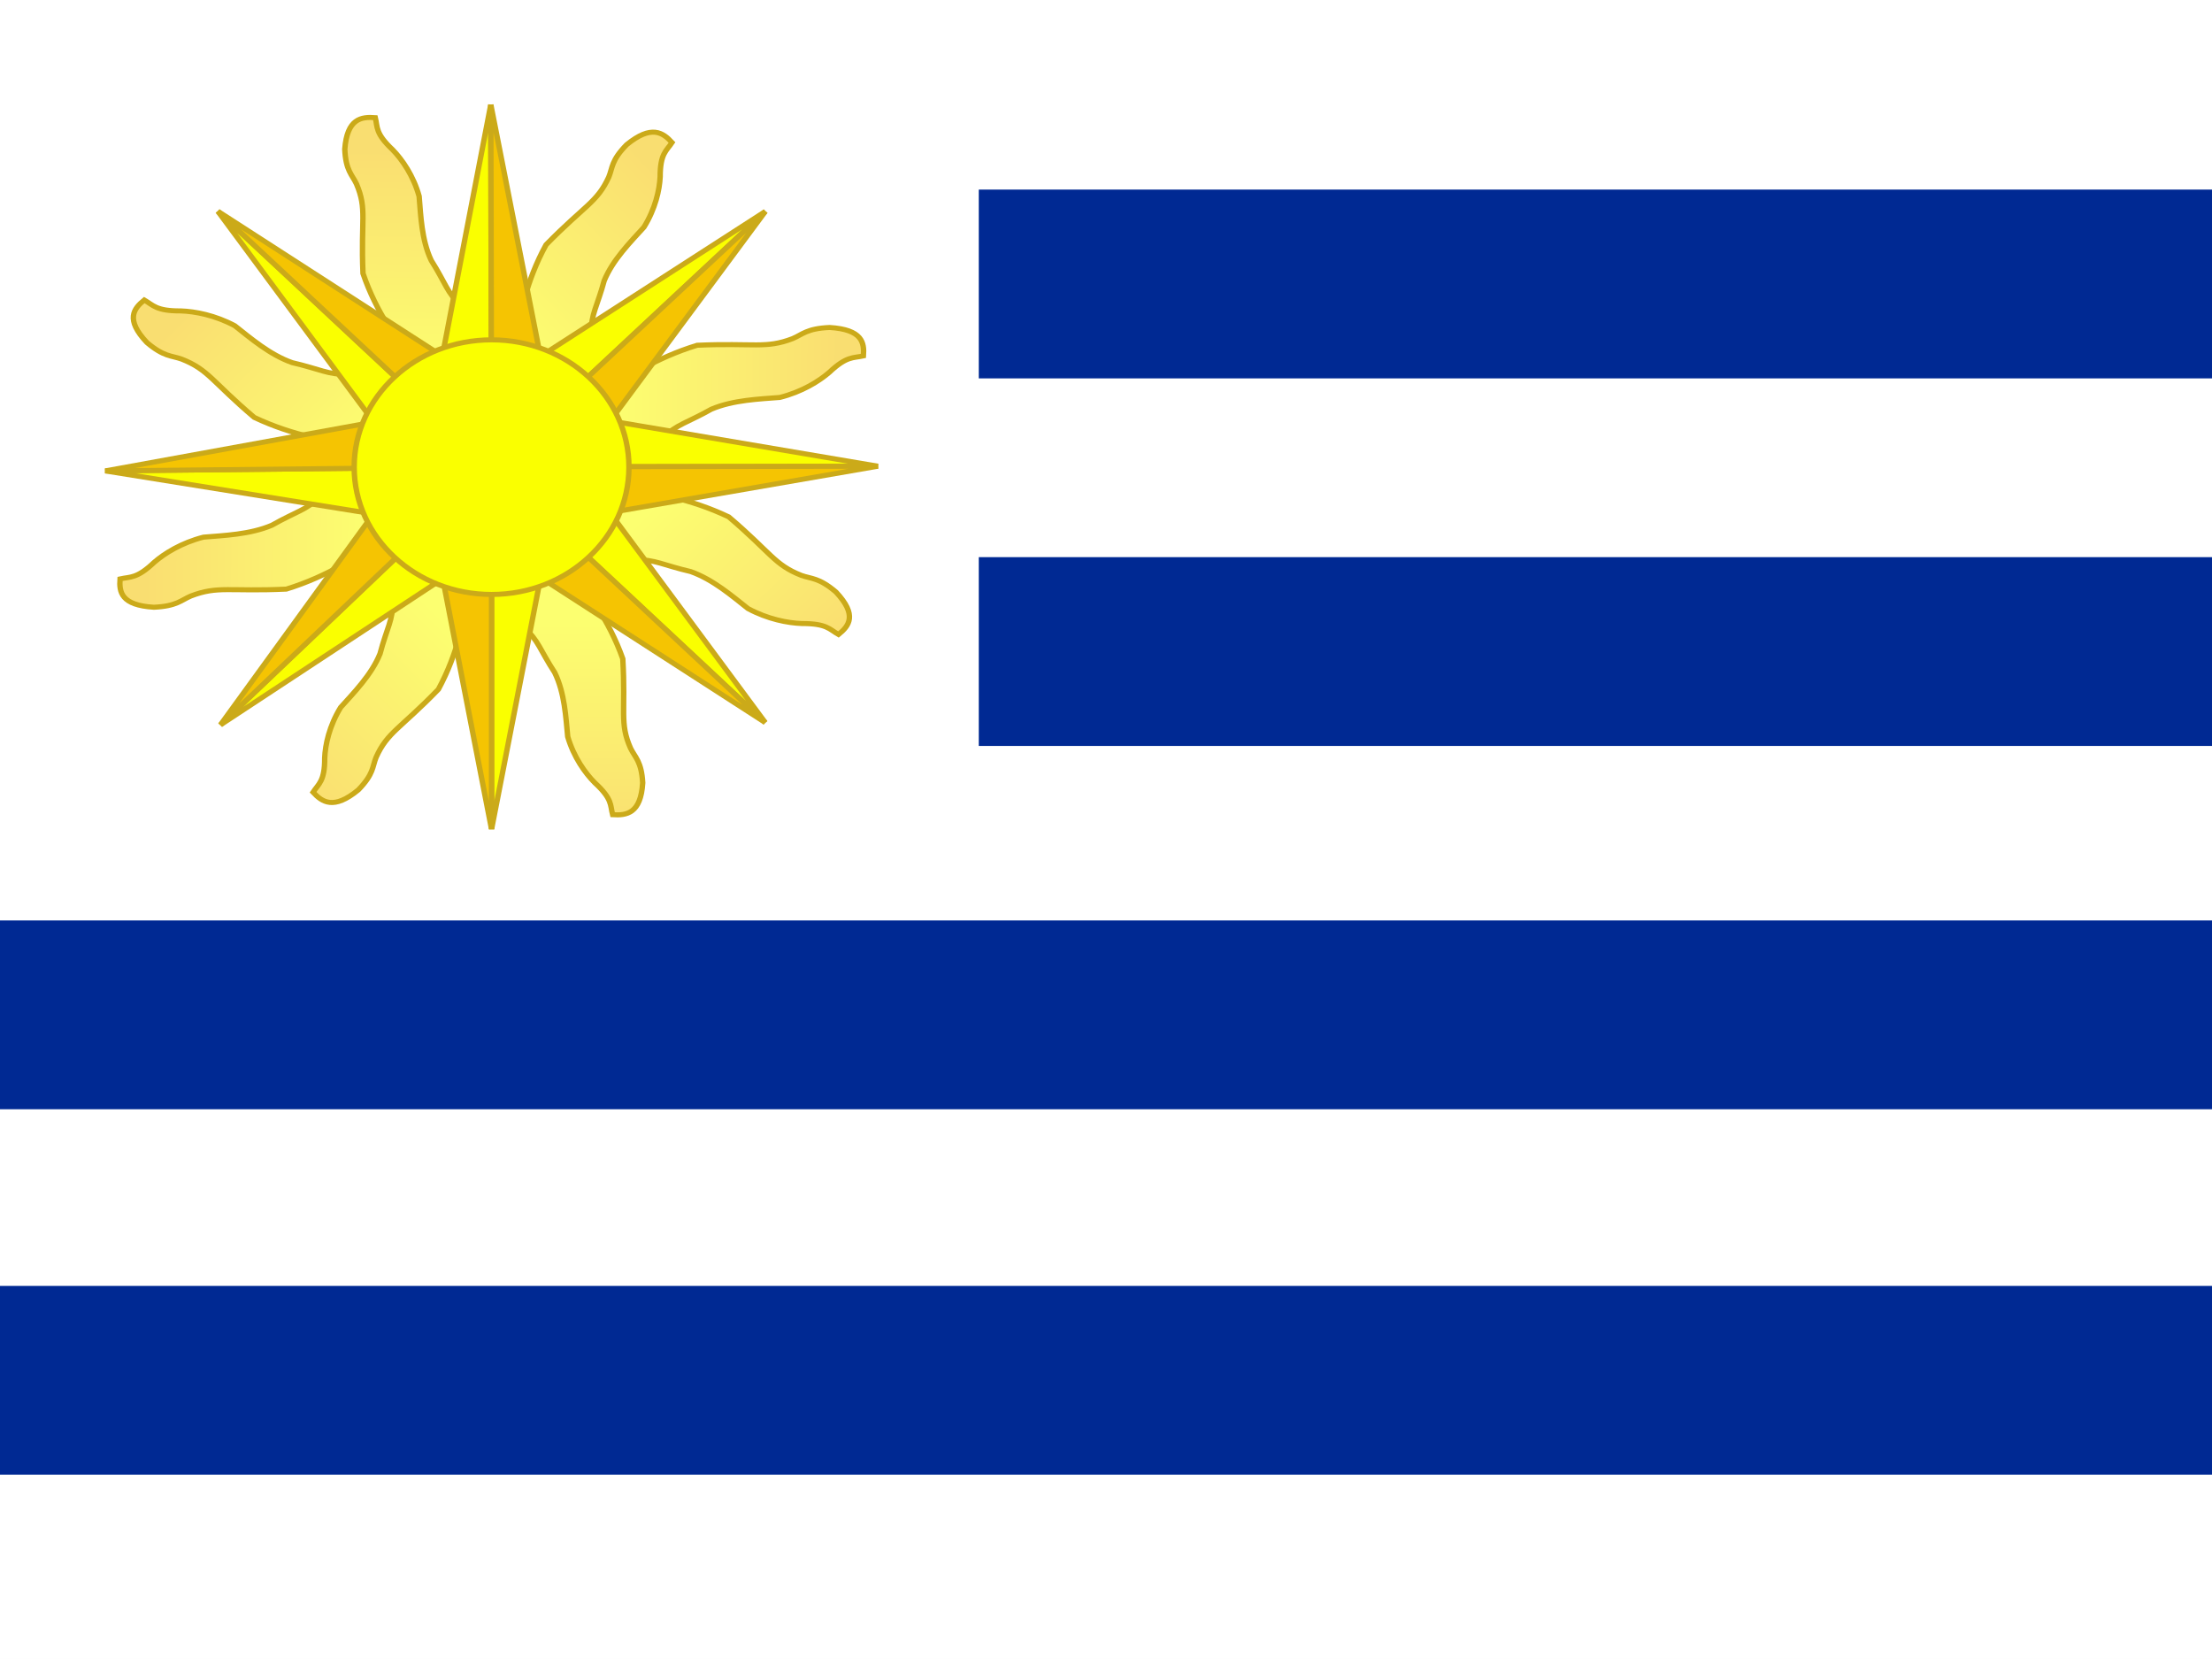
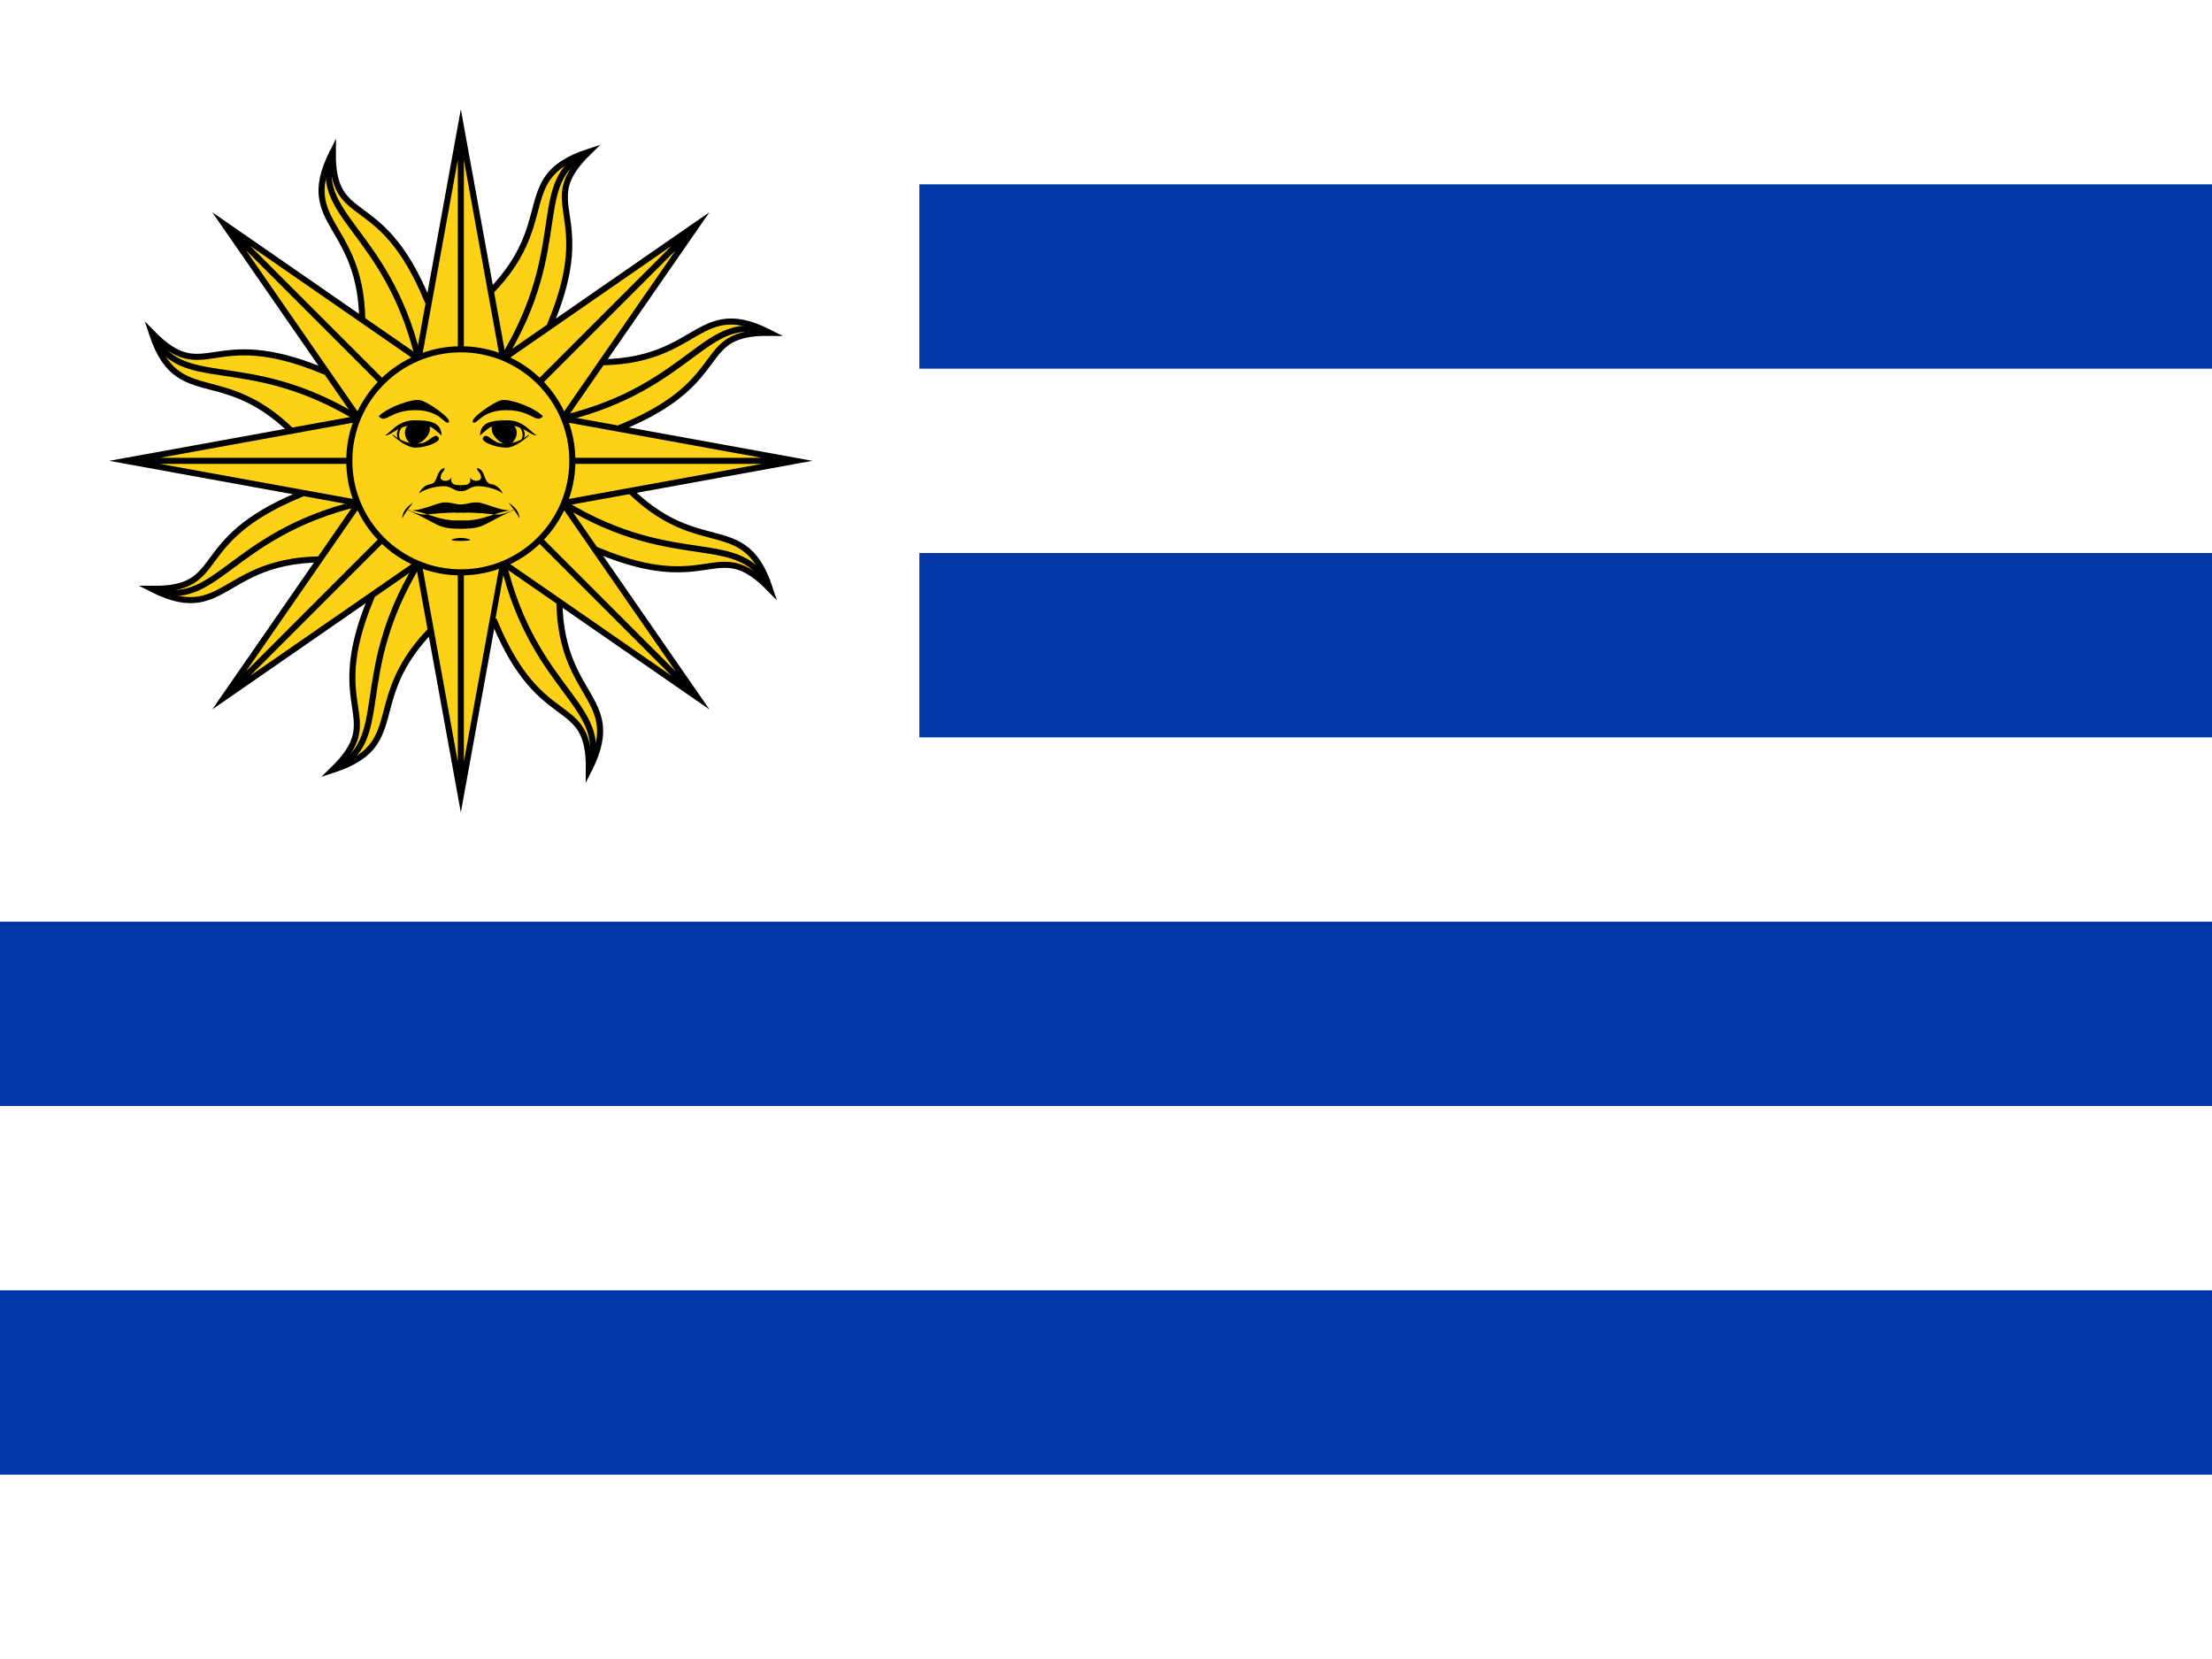
- <svg xmlns="http://www.w3.org/2000/svg" xmlns:xlink="http://www.w3.org/1999/xlink" id="svg832" height="480" width="640" version="1.0" y="0" x="0">
-   <defs id="defs834">
-     <linearGradient id="linearGradient583">
-       <stop id="stop584" stop-color="#faff00" offset="0" />
-       <stop id="stop585" stop-color="#f5c402" offset="1" />
-     </linearGradient>
-     <linearGradient id="linearGradient3751" y2="459.27" xlink:href="#linearGradient583" gradientUnits="userSpaceOnUse" x2="123.79" gradientTransform="matrix(.7507 -.024221 -.045871 1.4224 26.394 -26.59)" y1="360.52" x1="123.79" />
-     <linearGradient id="linearGradient3753" y2="459.27" xlink:href="#linearGradient583" gradientUnits="userSpaceOnUse" x2="123.79" gradientTransform="matrix(.72666 .00062667 .0011868 1.4679 -.62419 -48.245)" y1="360.52" x1="123.79" />
-     <linearGradient id="linearGradient3755" y2="459.27" xlink:href="#linearGradient583" gradientUnits="userSpaceOnUse" x2="123.79" gradientTransform="matrix(.7514 .024216 .045862 1.4211 -30.188 -29.545)" y1="360.52" x1="123.79" />
-     <linearGradient id="linearGradient3757" y2="459.27" xlink:href="#linearGradient583" gradientUnits="userSpaceOnUse" x2="123.79" gradientTransform="matrix(.7751 -.00034739 -.0006579 1.3762 -23.236 .16664)" y1="360.52" x1="123.79" />
-     <linearGradient id="linearGradient3759" y2="459.27" xlink:href="#linearGradient583" gradientUnits="userSpaceOnUse" x2="123.79" gradientTransform="matrix(.75059 -.02422 -.045869 1.4226 -1.5653 1.5838)" y1="360.52" x1="123.79" />
-     <linearGradient id="linearGradient3761" y2="459.27" xlink:href="#linearGradient583" gradientUnits="userSpaceOnUse" x2="123.79" gradientTransform="matrix(.75113 .02422 .04587 1.4216 -1.8465 -1.8275)" y1="360.52" x1="123.79" />
-     <linearGradient id="linearGradient3763" y2="459.27" xlink:href="#linearGradient583" gradientUnits="userSpaceOnUse" x2="123.79" gradientTransform="matrix(.7751 -.0002084 -.00039467 1.3762 16.423 -.070651)" y1="360.52" x1="123.79" />
-     <linearGradient id="linearGradient3765" y2="459.27" xlink:href="#linearGradient583" gradientUnits="userSpaceOnUse" x2="123.79" gradientTransform="matrix(.72665 0 0 1.4679 0 -8.4634)" y1="360.52" x1="123.79" />
-     <clipPath id="clipPath3767" clipPathUnits="userSpaceOnUse">
-       <rect id="rect3769" fill-opacity="0.67" height="512" width="640" y="0" x="0" />
-     </clipPath>
-   </defs>
-   <g id="flag" clip-path="url(#clipPath3767)" transform="matrix(1 0 0 .9375 0 -.000010279)">
-     <g id="g594" fill-rule="evenodd" transform="matrix(.48345 0 0 .48345 116.34 -61.375)">
-       <rect id="rect741" height="1059" width="1587" y="126.95" x="-240.65" stroke-width="1pt" fill="#fff" />
-       <path id="path593" d="m101.66 488.82c9.641 18.113 21.855 33.027 30.418 58.686 1.846 34.313-2.07 40.849 4.635 57.059 2.696 5.929 6.544 8.378 7.285 22.123-1.146 19.675-9.645 20.899-18 20.359-1.5-6.043-0.002-9.946-10.648-20.357-5.765-6.161-12.613-16.348-16.234-29.493-1.127-12.074-1.758-27.767-7.786-40.892-8.674-14.17-9.97-21.069-18.211-28.491-8.486-9.873-8.002-13.336-12.65-24.094 11.39-18.449 22.187-20.33 41.192-14.9z" fill-opacity=".561" transform="matrix(-.70971 .70449 -.70449 -.70971 390.96 688.93)" stroke="#cbaa19" stroke-width="3.228" fill="url(#linearGradient3751)" />
-       <path id="path591" d="m101.66 488.82c9.641 18.113 21.855 33.027 30.418 58.686 1.846 34.313-2.07 40.849 4.635 57.059 2.696 5.929 6.544 8.378 7.285 22.123-1.146 19.675-9.645 20.899-18 20.359-1.5-6.043-0.002-9.946-10.648-20.357-5.765-6.161-12.613-16.348-16.234-29.493-1.127-12.074-1.758-27.767-7.786-40.892-8.674-14.17-9.97-21.069-18.211-28.491-8.486-9.873-8.002-13.336-12.65-24.094 11.39-18.449 22.187-20.33 41.192-14.9z" fill-opacity=".561" transform="matrix(-.99992 -.012937 .012937 -.99992 101.58 850.68)" stroke="#cbaa19" stroke-width="3.228" fill="url(#linearGradient3753)" />
-       <path id="path590" d="m101.66 488.82c9.641 18.113 21.855 33.027 30.418 58.686 1.846 34.313-2.07 40.849 4.635 57.059 2.696 5.929 6.544 8.378 7.285 22.123-1.146 19.675-9.645 20.899-18 20.359-1.5-6.043-0.002-9.946-10.648-20.357-5.765-6.161-12.613-16.348-16.234-29.493-1.127-12.074-1.758-27.767-7.786-40.892-8.674-14.17-9.97-21.069-18.211-28.491-8.486-9.873-8.002-13.336-12.65-24.094 11.39-18.449 22.187-20.33 41.192-14.9z" fill-opacity=".561" transform="matrix(-.69945 -.71468 .71468 -.69945 -212.76 760.55)" stroke="#cbaa19" stroke-width="3.228" fill="url(#linearGradient3755)" />
-       <path id="path589" d="m101.66 488.82c9.641 18.113 21.855 33.027 30.418 58.686 1.846 34.313-2.07 40.849 4.635 57.059 2.696 5.929 6.544 8.378 7.285 22.123-1.146 19.675-9.645 20.899-18 20.359-1.5-6.043-0.002-9.946-10.648-20.357-5.765-6.161-12.613-16.348-16.234-29.493-1.127-12.074-1.758-27.767-7.786-40.892-8.674-14.17-9.97-21.069-18.211-28.491-8.486-9.873-8.002-13.336-12.65-24.094 11.39-18.449 22.187-20.33 41.192-14.9z" fill-opacity=".561" transform="matrix(.0071712 -.99997 .99997 .0071712 -371.84 475.5)" stroke="#cbaa19" stroke-width="3.228" fill="url(#linearGradient3757)" />
-       <path id="path587" d="m101.66 488.82c9.641 18.113 21.855 33.027 30.418 58.686 1.846 34.313-2.07 40.849 4.635 57.059 2.696 5.929 6.544 8.378 7.285 22.123-1.146 19.675-9.645 20.899-18 20.359-1.5-6.043-0.002-9.946-10.648-20.357-5.765-6.161-12.613-16.348-16.234-29.493-1.127-12.074-1.758-27.767-7.786-40.892-8.674-14.17-9.97-21.069-18.211-28.491-8.486-9.873-8.002-13.336-12.65-24.094 11.39-18.449 22.187-20.33 41.192-14.9z" fill-opacity=".561" transform="matrix(.71126 -.70293 .70293 .71126 -283.29 160.35)" stroke="#cbaa19" stroke-width="3.228" fill="url(#linearGradient3759)" />
-       <path id="path595" d="m101.66 488.82c9.641 18.113 21.855 33.027 30.418 58.686 1.846 34.313-2.07 40.849 4.635 57.059 2.696 5.929 6.544 8.378 7.285 22.123-1.146 19.675-9.645 20.899-18 20.359-1.5-6.043-0.002-9.946-10.648-20.357-5.765-6.161-12.613-16.348-16.234-29.493-1.127-12.074-1.758-27.767-7.786-40.892-8.674-14.17-9.97-21.069-18.211-28.491-8.486-9.873-8.002-13.336-12.65-24.094 11.39-18.449 22.187-20.33 41.192-14.9z" fill-opacity=".561" transform="matrix(.70345 .71074 -.71074 .70345 317.95 87.982)" stroke="#cbaa19" stroke-width="3.228" fill="url(#linearGradient3761)" />
-       <path id="path594" d="m101.66 488.82c9.641 18.113 21.855 33.027 30.418 58.686 1.846 34.313-2.07 40.849 4.635 57.059 2.696 5.929 6.544 8.378 7.285 22.123-1.146 19.675-9.645 20.899-18 20.359-1.5-6.043-0.002-9.946-10.648-20.357-5.765-6.161-12.613-16.348-16.234-29.493-1.127-12.074-1.758-27.767-7.786-40.892-8.674-14.17-9.97-21.069-18.211-28.491-8.486-9.873-8.002-13.336-12.65-24.094 11.39-18.449 22.187-20.33 41.192-14.9z" fill-opacity=".561" transform="matrix(-.0043019 .99999 -.99999 -.0043019 478.78 373.3)" stroke="#cbaa19" stroke-width="3.228" fill="url(#linearGradient3763)" />
-       <rect id="rect845" height="120.52" width="1001.2" y="247.98" x="345.13" stroke-width="1pt" fill="#002993" />
-       <rect id="rect846" height="120.52" width="1001.2" y="482.62" x="345.13" stroke-width="1pt" fill="#002993" />
-       <path id="path613" d="m101.66 488.82c9.641 18.113 21.855 33.027 30.418 58.686 1.846 34.313-2.07 40.849 4.635 57.059 2.696 5.929 6.544 8.378 7.285 22.123-1.146 19.675-9.645 20.899-18 20.359-1.5-6.043-0.002-9.946-10.648-20.357-5.765-6.161-12.613-16.348-16.234-29.493-1.127-12.074-1.758-27.767-7.786-40.892-8.674-14.17-9.97-21.069-18.211-28.491-8.486-9.873-8.002-13.336-12.65-24.094 11.39-18.449 22.187-20.33 41.192-14.9z" fill-opacity=".561" stroke="#cbaa19" stroke-width="3.228" fill="url(#linearGradient3765)" />
-       <rect id="rect847" height="120.52" width="1587" y="714.54" x="-240.65" stroke-width="1pt" fill="#002993" />
-       <rect id="rect848" height="120.52" width="1587" y="947.82" x="-240.65" stroke-width="1pt" fill="#002993" />
-       <path id="path585" d="m82.66 496.87-29.119 159.36v-159.36h29.119z" stroke="#cbaa19" stroke-linecap="round" stroke-width="3.228" fill="#faff00" />
-       <path id="path588" d="m82.66 496.87-29.119 159.36v-159.36h29.119z" transform="matrix(-1 0 0 1 107.08 -.00048828)" stroke="#cbaa19" stroke-width="3.228" fill="#f5c402" />
-       <path id="path596" d="m82.66 496.87-29.119 159.36v-159.36h29.119z" transform="matrix(.70581 -.7084 .7084 .70581 -285.33 162.96)" stroke="#cbaa19" stroke-linecap="round" stroke-width="3.228" fill="#faff00" />
-       <path id="path597" d="m82.66 496.87-29.119 159.36v-159.36h29.119z" transform="matrix(-.70581 .7084 .7084 .70581 -209.75 87.104)" stroke="#cbaa19" stroke-width="3.228" fill="#f5c402" />
-       <path id="path598" d="m82.66 496.87-29.119 159.36v-159.36h29.119z" transform="matrix(-.0019282 -1 1 -.0019282 -371.37 479.37)" stroke="#cbaa19" stroke-linecap="round" stroke-width="3.228" fill="#faff00" />
-       <path id="path599" d="m82.66 496.87-29.119 159.36v-159.36h29.119z" transform="matrix(.0019282 1 1 -.0019282 -371.57 372.29)" stroke="#cbaa19" stroke-width="3.228" fill="#f5c402" />
-       <path id="path600" d="m82.66 496.87-29.119 159.36v-159.36h29.119z" transform="matrix(-.70544 -.70877 .70877 -.70544 -209.93 762.78)" stroke="#cbaa19" stroke-linecap="round" stroke-width="3.228" fill="#faff00" />
-       <path id="path601" d="m82.66 496.87-29.119 159.36v-159.36h29.119z" transform="matrix(.70544 .70877 .70877 -.70544 -285.47 686.88)" stroke="#cbaa19" stroke-width="3.228" fill="#f5c402" />
-       <path id="path602" d="m82.66 496.87-29.119 159.36v-159.36h29.119z" transform="matrix(-1 .0019556 -.0019556 -1 107.91 849.92)" stroke="#cbaa19" stroke-linecap="round" stroke-width="3.228" fill="#faff00" />
-       <path id="path603" d="m82.66 496.87-29.119 159.36v-159.36h29.119z" transform="matrix(1 -.0019556 -.0019556 -1 .83117 850.13)" stroke="#cbaa19" stroke-width="3.228" fill="#f5c402" />
-       <path id="path604" d="m82.66 496.87-29.119 159.36v-159.36h29.119z" transform="matrix(-.70577 .70844 -.70844 -.70577 392.42 687.04)" stroke="#cbaa19" stroke-linecap="round" stroke-width="3.228" fill="#faff00" />
-       <path id="path605" d="m82.66 496.87-29.119 159.36v-159.36h29.119z" transform="matrix(.70577 -.70844 -.70844 -.70577 316.85 762.9)" stroke="#cbaa19" stroke-width="3.228" fill="#f5c402" />
-       <path id="path606" d="m82.66 496.87-29.119 159.36v-159.36h29.119z" transform="matrix(.011057 .99994 -.99994 .011057 477.93 366.77)" stroke="#cbaa19" stroke-linecap="round" stroke-width="3.228" fill="#faff00" />
-       <path id="path607" d="m82.66 496.87-29.119 159.36v-159.36h29.119z" transform="matrix(-.011057 -.99994 -.99994 .011057 479.12 473.85)" stroke="#cbaa19" stroke-width="3.228" fill="#f5c402" />
-       <path id="path608" d="m82.66 496.87-29.119 159.36v-159.36h29.119z" transform="matrix(.71235 .70182 -.70182 .71235 313.68 84.677)" stroke="#cbaa19" stroke-linecap="round" stroke-width="3.228" fill="#faff00" />
-       <path id="path609" d="m82.66 496.87-29.119 159.36v-159.36h29.119z" transform="matrix(-.71235 -.70182 -.70182 .71235 389.96 159.83)" stroke="#cbaa19" stroke-width="3.228" fill="#f5c402" />
-       <ellipse id="path566" fill="#faff00" transform="translate(.9561 2.8683)" cx="52.585" rx="82.224" cy="422.29" ry="81.268" stroke="#cbaa19" stroke-width="3.228" d="m 134.81,422.294 c 0,44.883 -36.813,81.268 -82.224,81.268 -45.411,0 -82.224,-36.385 -82.224,-81.268 0,-44.883 36.813,-81.268 82.224,-81.268 45.411,0 82.224,36.385 82.224,81.268 z" />
+ <svg xmlns="http://www.w3.org/2000/svg" xmlns:xlink="http://www.w3.org/1999/xlink" height="480" width="640" version="1">
+   <path fill="#fff" d="M0 0h640v480H0z" />
+   <path fill="#0038a8" d="M266 53.333h374v53.333H266zM266 160h374v53.333H266zM0 266.667h640V320H0zm0 106.666h640v53.333H0z" />
+   <g transform="translate(133.333 133.333) scale(2.93333)" stroke-miterlimit="20" fill="#fcd116" stroke="#000" stroke-width=".6">
+     <g id="c">
+       <g id="b">
+         <g id="a">
+           <path d="M1.5 9L6 12c-8 13 1 15-6 21 3-7-3-5-3-17" stroke-linecap="square" transform="rotate(22.5)" />
+           <path d="M0 11c-2 13 4.5 17 0 22" fill="none" transform="rotate(22.5)" />
+           <path d="M0 0h6L0 33-6 0h6v33" />
+         </g>
+         <use height="100%" width="100%" xlink:href="#a" transform="rotate(45)" />
+       </g>
+       <use height="100%" width="100%" xlink:href="#b" transform="rotate(90)" />
    </g>
+     <use height="100%" width="100%" xlink:href="#c" transform="scale(-1)" />
+     <circle r="11" />
+   </g>
+   <g transform="translate(133.333 133.333) scale(.29333)">
+     <g id="d">
+       <path d="M81-44c-7 8-11-6-36-6S16-35 12-38s21-21 29-22 31 7 40 16m-29 9c7 6 1 19-6 19S26-28 32-36" />
+       <path d="M19-26c1-12 11-14 27-14s23 12 29 15c-7 0-13-10-29-10s-16 0-27 10m3 2c4-6 9 6 20 6s17-3 24-8-10 12-21 12-26-6-23-10" />
+       <path d="M56-17c13-7 5-17 0-19 2 2 10 12 0 19M0 43c6 0 8-2 16-2s27 11 38 7c-23 9-14 3-54 3h-5m63 6c-4-7-3-5-11-16 8 6 10 9 11 16M0 67c25 0 21-5 54-19-24 3-29 11-54 11h-5m5-29c7 0 9-5 17-5s19 3 24 7c1 1-3-8-11-9S25 9 16 7c0 4 3 3 4 9 0 5-9 5-11 0 2 8-4 8-9 8" />
+     </g>
+     <use height="100%" width="100%" xlink:href="#d" transform="scale(-1 1)" />
+     <path d="M0 76c-5 0-18 3 0 3s5-3 0-3" />
  </g>
</svg>
